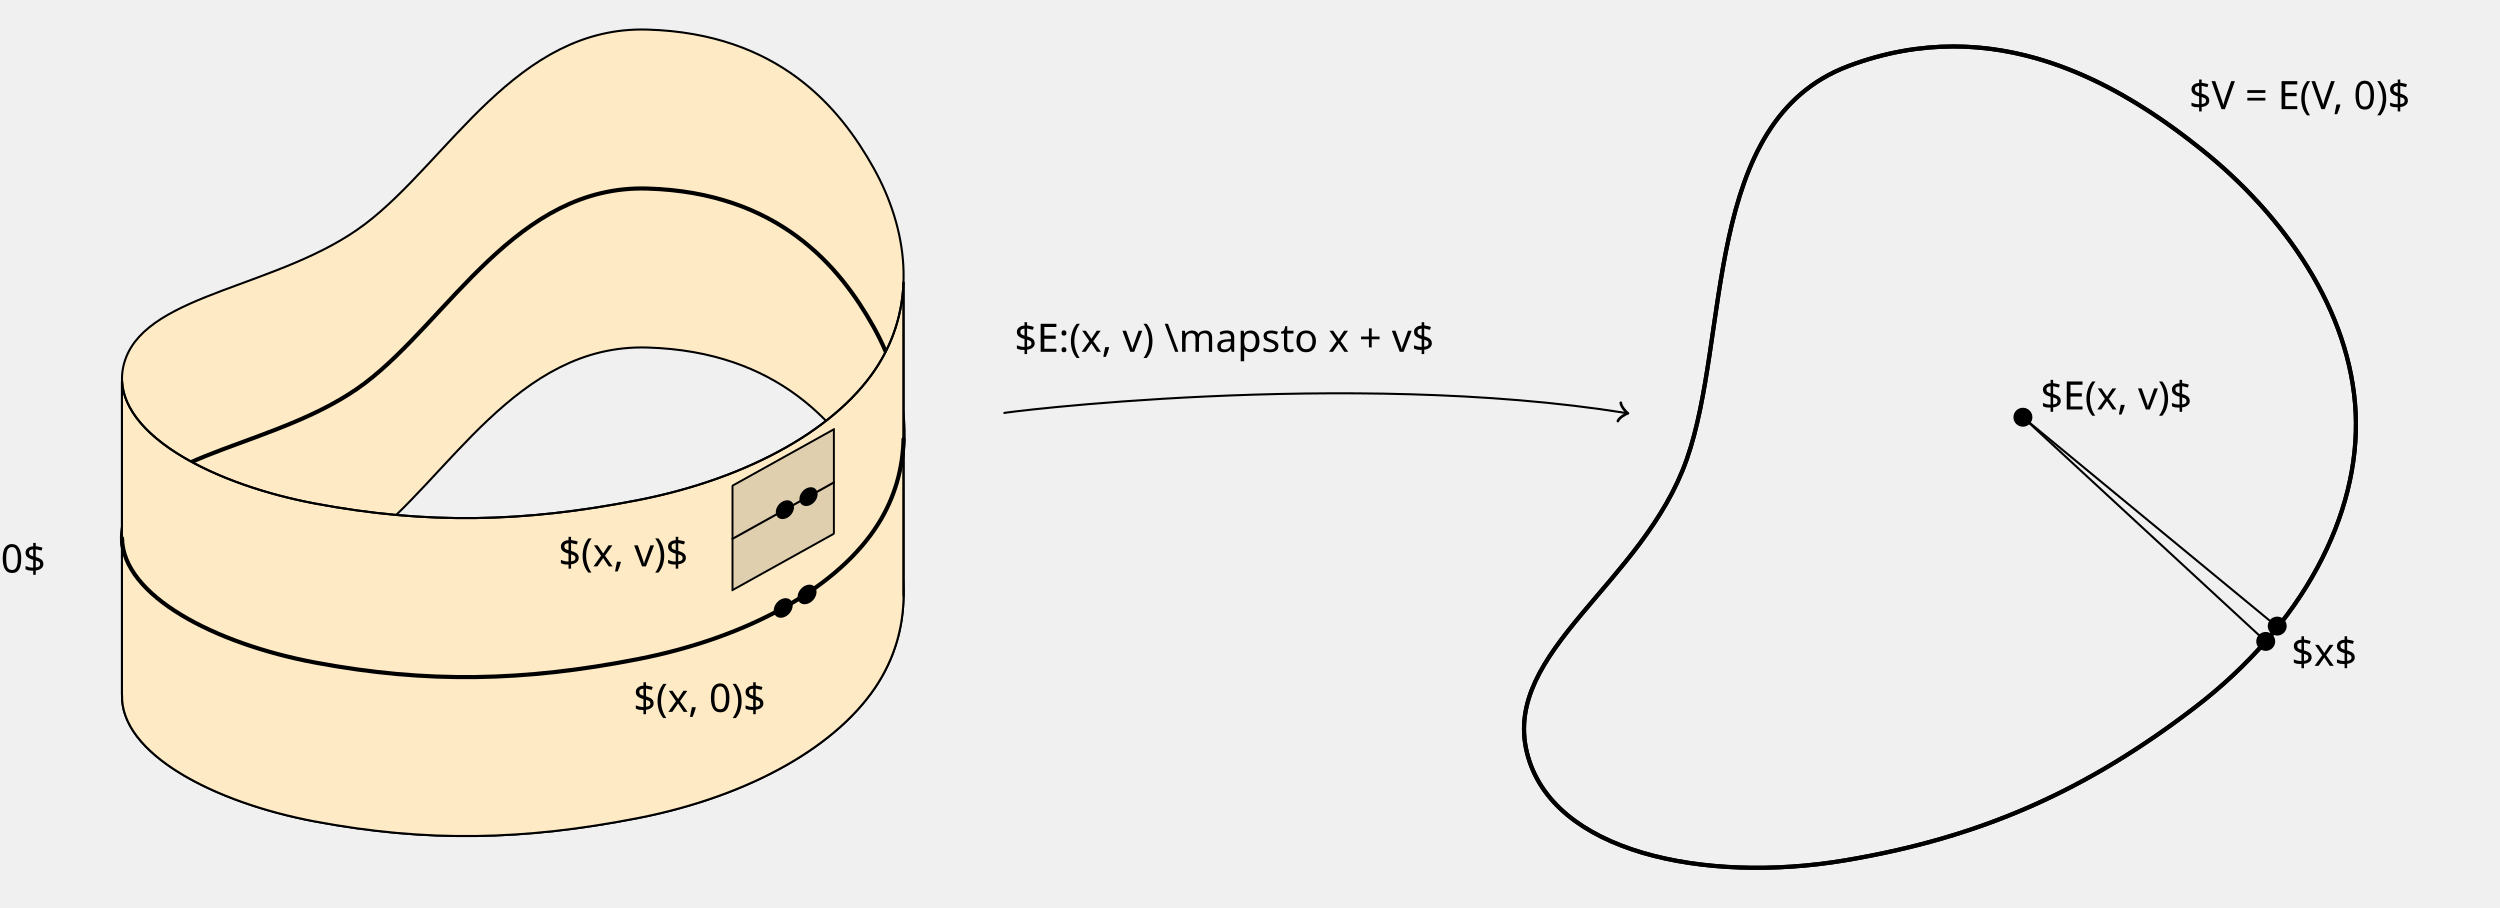
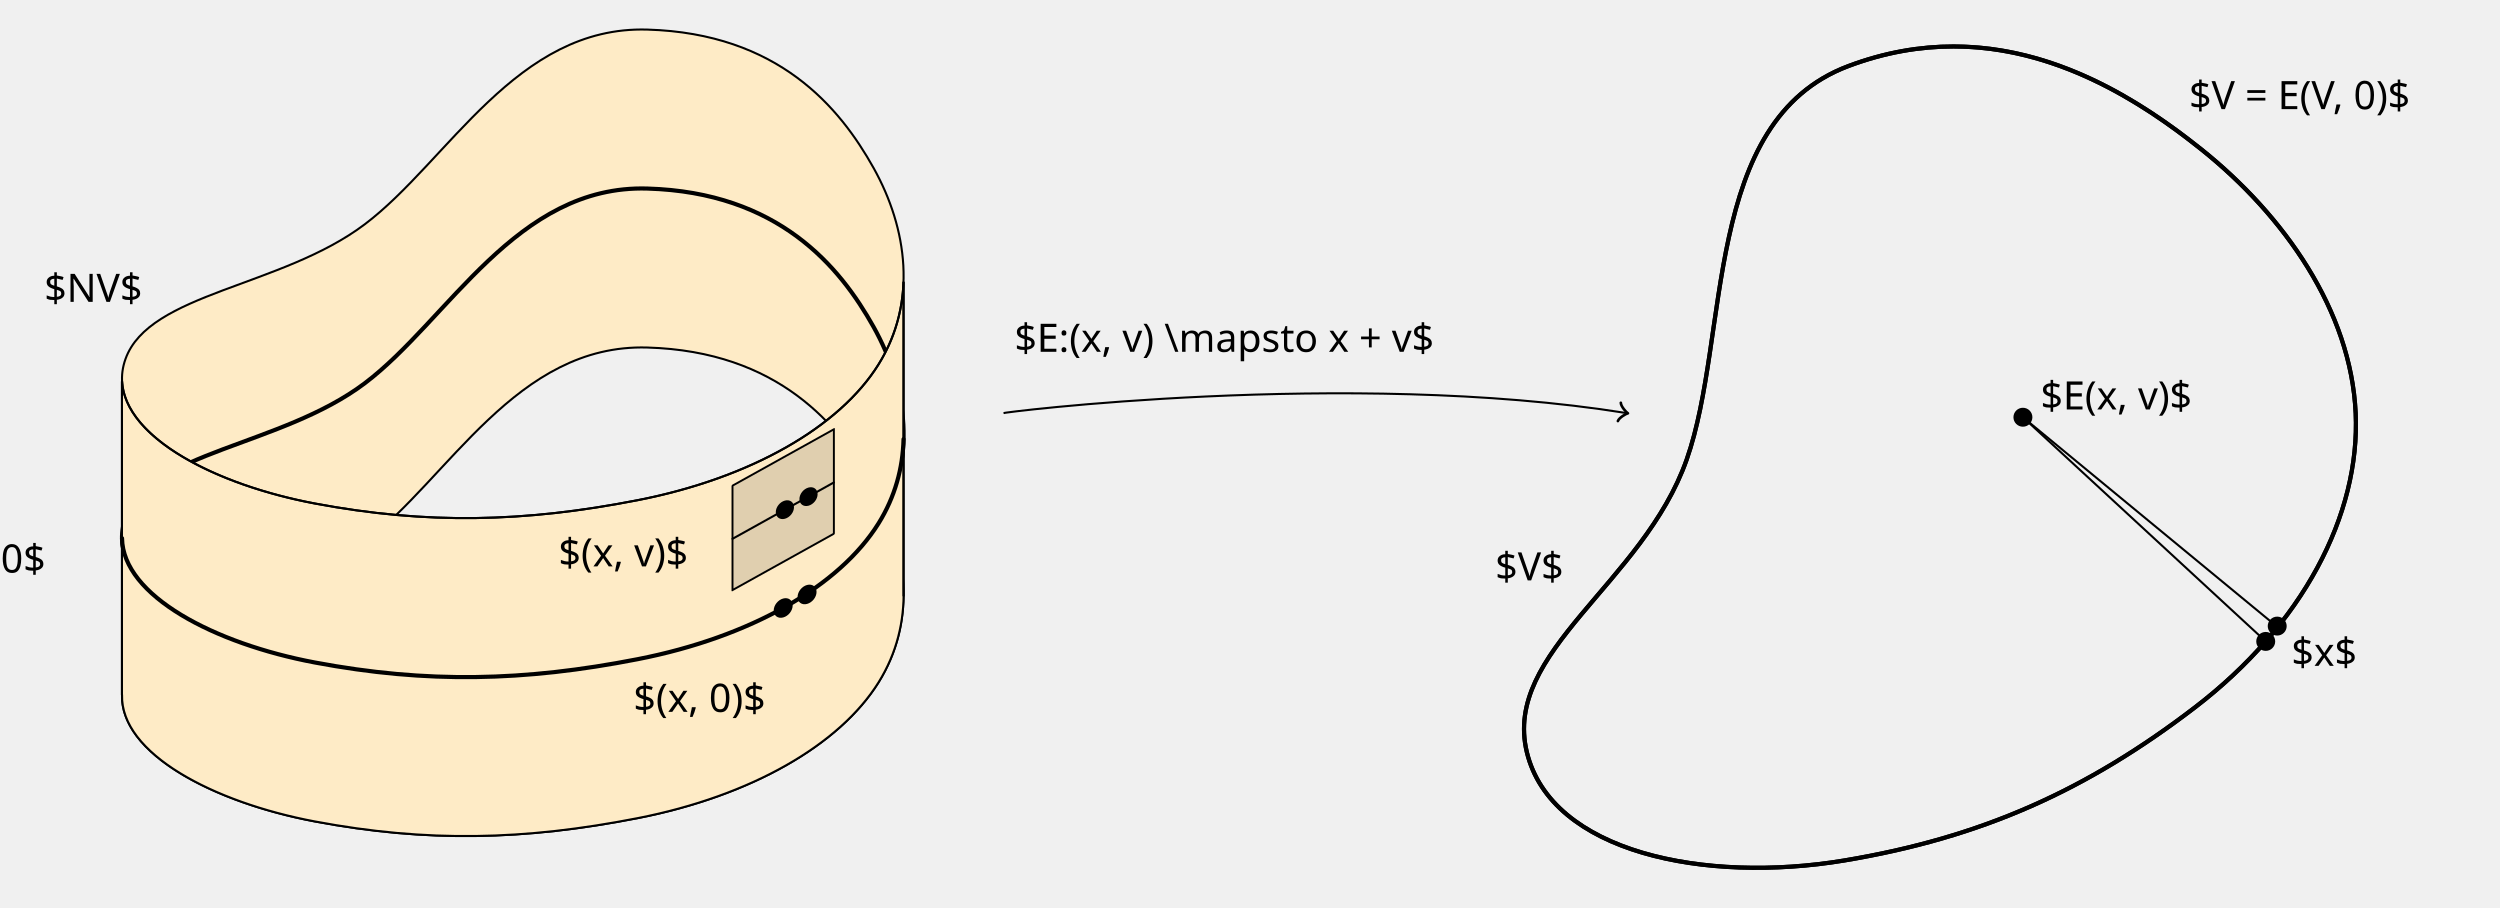
<svg xmlns="http://www.w3.org/2000/svg" width="168.908mm" height="61.288mm" viewBox="0 0 168.908 61.288" version="1.1" id="svg8">
  <defs id="defs2">
    <marker markerWidth="0.911" markerHeight="1.69" style="overflow:visible;stroke:#000000" refX="0" refY="0" orient="auto-start-reverse" id="marker-arrow-0.5308">
      <g id="g1028" transform="scale(2.153529)">
        <path id="path1026" style="fill:none;stroke:#000000;stroke-width:0.6;stroke-linecap:round;stroke-linejoin:round;stroke-miterlimit:10;stroke-dasharray:none;stroke-opacity:1" d="M -1.554,2.072 C -1.425,1.295 0,0.13 0.389,0 0,-0.13 -1.425,-1.295 -1.554,-2.072" />
      </g>
    </marker>
  </defs>
  <g id="layer1" transform="translate(56.69256,-229.401)">
    <path style="color:#000000;overflow:visible;opacity:1;vector-effect:none;fill:#feebc6;fill-opacity:1;stroke:none;stroke-width:0.14;stroke-linecap:round;stroke-linejoin:round;stroke-miterlimit:4;stroke-dasharray:none;stroke-dashoffset:0;stroke-opacity:1;marker-start:none;marker-end:none" d="m -13.366,231.395 c -8.588,0.03 -13.116,8.956 -18.674,13.155 -5.647,4.266 -14.568,4.623 -16.172,9.105 -1.603,4.482 5.232,8.344 12.797,9.766 1.881,0.354 3.7,0.61 5.49,0.773 4.767,-4.605 9.242,-11.54 16.972,-11.313 5.751,0.169 9.512,2.335 12.071,4.955 1.495,-1.164 2.697,-2.447 3.547,-3.809 2.626,-4.211 1.96,-9.177 -0.329,-13.273 -2.289,-4.096 -6.431,-9.094 -15.288,-9.354 -0.138,-0.004 -0.276,-0.006 -0.412,-0.005 z" id="path870" />
    <path d="m -48.123,265.901 a 27.469,15.325 0 0 1 2.204,-6.015" id="path982" style="color:#000000;overflow:visible;opacity:1;vector-effect:none;fill:none;fill-opacity:1;stroke:#000000;stroke-width:0.14;stroke-linecap:round;stroke-linejoin:round;stroke-miterlimit:4;stroke-dasharray:0.14, 0.702;stroke-dashoffset:0;stroke-opacity:1;marker-start:none;marker-end:none" />
    <path style="color:#000000;overflow:visible;opacity:1;vector-effect:none;fill:none;fill-opacity:1;stroke:#000000;stroke-width:0.14;stroke-linecap:round;stroke-linejoin:round;stroke-miterlimit:4;stroke-dasharray:none;stroke-dashoffset:0;stroke-opacity:1;marker-start:none;marker-end:url(#marker-arrow-0.5308)" d="m 11.17,257.306 c -0.734,0.025 23.225,-3.011 42.009,0" id="path1024" />
    <text id="text1043" xml:space="preserve" style="font-size:2.646px;font-family:'Iosevka Term';-inkscape-font-specification:'Iosevka Term, Normal';fill:#000000;fill-opacity:1;stroke:none;stroke-width:0.265" x="11.857" y="253.169">
      <tspan id="tspan1041" x="11.857" y="253.169" style="stroke-width:0.265">$E:(x, v) \mapsto x + v$</tspan>
    </text>
    <text id="text1083" xml:space="preserve" style="font-size:2.646px;font-family:'Iosevka Term';-inkscape-font-specification:'Iosevka Term, Normal';text-align:end;text-anchor:end;fill:#000000;fill-opacity:1;stroke:none;stroke-width:0.265" x="-50.165" y="268.082">
      <tspan id="tspan1081" x="-50.165" y="268.082" style="text-align:end;text-anchor:end;stroke-width:0.265">$0$</tspan>
    </text>
    <path style="color:#000000;overflow:visible;opacity:1;vector-effect:none;fill:none;fill-opacity:1;stroke:#000000;stroke-width:0.281;stroke-linecap:round;stroke-linejoin:round;stroke-miterlimit:4;stroke-dasharray:none;stroke-dashoffset:0;stroke-opacity:1;marker-start:none;marker-end:none" d="m 102.463,257.296 c 0.32,6.908 -3.602,14.346 -10.866,19.905 -7.263,5.559 -14.344,8.782 -23.707,10.341 -9.363,1.558 -19.779,-0.52 -21.425,-7.324 -1.646,-6.804 7.854,-11.396 10.8,-19.768 2.947,-8.373 1.026,-22.858 10.922,-26.584 9.897,-3.726 18.226,1.13 23.841,5.619 5.616,4.489 10.113,10.903 10.433,17.811 z" id="circle1127" />
    <circle id="path1129" style="fill:#000000;stroke:none;stroke-width:1" cx="79.982" cy="257.591" r="0.64" />
    <text id="text1133" xml:space="preserve" style="font-size:2.646px;font-family:'Iosevka Term';-inkscape-font-specification:'Iosevka Term, Normal';fill:#000000;fill-opacity:1;stroke:none;stroke-width:0.265" x="91.216" y="236.773">
      <tspan id="tspan1131" x="91.216" y="236.773" style="stroke-width:0.265">$V = E(V, 0)$</tspan>
    </text>
    <text y="257.068" x="81.18" style="font-size:2.646px;font-family:'Iosevka Term';-inkscape-font-specification:'Iosevka Term, Normal';fill:#000000;fill-opacity:1;stroke:none;stroke-width:0.265" xml:space="preserve" id="text1147">
      <tspan style="stroke-width:0.265" y="257.068" x="81.18" id="tspan1145">$E(x, v)$</tspan>
    </text>
    <text id="text1153" xml:space="preserve" style="font-size:2.646px;font-family:'Iosevka Term';-inkscape-font-specification:'Iosevka Term, Normal';fill:#000000;fill-opacity:1;stroke:none;stroke-width:0.265" x="98.13" y="274.391">
      <tspan id="tspan1151" x="98.13" y="274.391" style="stroke-width:0.265">$x$</tspan>
    </text>
    <path style="color:#000000;overflow:visible;opacity:1;vector-effect:none;fill:none;fill-opacity:1;stroke:#000000;stroke-width:0.14;stroke-linecap:round;stroke-linejoin:round;stroke-miterlimit:4;stroke-dasharray:none;stroke-dashoffset:0;stroke-opacity:1;marker-start:none;marker-end:none" d="M 97.165,271.754 79.982,257.591" id="path1169" />
    <path id="path1302" d="m 2.662,275.508 c -2.626,4.211 -8.606,7.673 -16.277,9.171 -7.67,1.498 -14.238,1.645 -21.802,0.224 -7.564,-1.422 -14.4,-5.283 -12.797,-9.766 1.603,-4.482 10.525,-4.84 16.172,-9.106 5.647,-4.266 10.229,-13.41 19.086,-13.15 8.857,0.26 12.999,5.257 15.288,9.354 2.289,4.096 2.955,9.062 0.329,13.273 z" style="color:#000000;overflow:visible;opacity:1;vector-effect:none;fill:none;fill-opacity:1;stroke:#000000;stroke-width:0.14;stroke-linecap:round;stroke-linejoin:round;stroke-miterlimit:4;stroke-dasharray:none;stroke-dashoffset:0;stroke-opacity:1;marker-start:none;marker-end:none" />
    <path style="color:#000000;overflow:visible;opacity:1;vector-effect:none;fill:none;fill-opacity:1;stroke:#000000;stroke-width:0.281;stroke-linecap:round;stroke-linejoin:round;stroke-miterlimit:4;stroke-dasharray:none;stroke-dashoffset:0;stroke-opacity:1;marker-start:none;marker-end:none" d="m 2.662,264.767 c -2.626,4.211 -8.606,7.673 -16.277,9.171 -7.67,1.498 -14.238,1.645 -21.802,0.224 -7.564,-1.422 -14.4,-5.283 -12.797,-9.766 1.603,-4.482 10.525,-4.84 16.172,-9.106 5.647,-4.266 10.229,-13.41 19.086,-13.15 8.857,0.26 12.999,5.257 15.288,9.354 2.289,4.096 2.955,9.062 0.329,13.273 z" id="path1304" />
    <path id="path876" d="m 4.355,248.479 -0.006,8.5e-4 c -0.071,1.901 -0.592,3.788 -1.687,5.544 -2.626,4.211 -8.607,7.673 -16.277,9.171 -7.67,1.498 -14.238,1.645 -21.802,0.223 -6.69,-1.258 -12.81,-4.424 -13.025,-8.24 l -0.01,0.002 v 21.165 l 0.006,-7.9e-4 c -0.116,3.957 6.155,7.264 13.03,8.556 7.564,1.422 14.132,1.275 21.802,-0.223 7.67,-1.498 13.651,-4.96 16.277,-9.171 1.24,-1.988 1.745,-4.145 1.693,-6.298 z" style="color:#000000;overflow:visible;opacity:1;vector-effect:none;fill:#feebc6;fill-opacity:1;stroke:black;stroke-width:0.14;stroke-linecap:round;stroke-linejoin:round;stroke-miterlimit:4;stroke-dasharray:none;stroke-dashoffset:0;stroke-opacity:1;marker-start:none;marker-end:none" />
    <path id="path1306" d="m 2.662,254.027 c -2.626,4.211 -8.606,7.673 -16.277,9.171 -7.67,1.498 -14.238,1.645 -21.802,0.224 -7.564,-1.422 -14.4,-5.283 -12.797,-9.766 1.603,-4.482 10.525,-4.84 16.172,-9.106 5.647,-4.266 10.229,-13.41 19.086,-13.15 8.857,0.26 12.999,5.257 15.288,9.354 2.289,4.096 2.955,9.062 0.329,13.273 z" style="color:#000000;overflow:visible;opacity:1;vector-effect:none;fill:none;fill-opacity:1;stroke:#000000;stroke-width:0.14;stroke-linecap:round;stroke-linejoin:round;stroke-miterlimit:4;stroke-dasharray:none;stroke-dashoffset:0;stroke-opacity:1;marker-start:none;marker-end:none" />
    <path style="color:#000000;overflow:visible;opacity:1;vector-effect:none;fill:#ffffff;fill-opacity:1;stroke:#000000;stroke-width:0.14;stroke-linecap:round;stroke-linejoin:round;stroke-miterlimit:4;stroke-dasharray:none;stroke-dashoffset:0;stroke-opacity:1;marker-start:none;marker-end:none" d="M 4.354,269.646 V 248.482" id="path1356" />
    <path id="path1358" d="M -48.453,276.347 V 255.183" style="color:#000000;overflow:visible;opacity:1;vector-effect:none;fill:#ffffff;fill-opacity:1;stroke:#000000;stroke-width:0.14;stroke-linecap:round;stroke-linejoin:round;stroke-miterlimit:4;stroke-dasharray:none;stroke-dashoffset:0;stroke-opacity:1;marker-start:none;marker-end:none" />
    <path style="color:#000000;overflow:visible;opacity:1;vector-effect:none;fill:none;fill-opacity:1;stroke:#000000;stroke-width:0.281;stroke-linecap:round;stroke-linejoin:round;stroke-miterlimit:4;stroke-dasharray:none;stroke-dashoffset:0;stroke-opacity:1;marker-start:none;marker-end:none" d="m -48.448,265.765 c 0.054,3.886 6.249,7.122 13.03,8.397 7.564,1.422 14.132,1.275 21.802,-0.223 7.67,-1.498 13.651,-4.96 16.277,-9.171 1.124,-1.803 1.643,-3.744 1.692,-5.696" id="path1395" />
    <path id="path1429" d="M 96.387,272.737 79.982,257.591" style="color:#000000;overflow:visible;opacity:1;vector-effect:none;fill:none;fill-opacity:1;stroke:#000000;stroke-width:0.14;stroke-linecap:round;stroke-linejoin:round;stroke-miterlimit:4;stroke-dasharray:none;stroke-dashoffset:0;stroke-opacity:1;marker-start:none;marker-end:none" />
    <circle r="0.64" cy="272.737" cx="96.387" style="fill:#000000;stroke:none;stroke-width:1" id="circle1431" />
    <ellipse cy="269.466" cx="-3.911" style="fill:#000000;stroke:none;stroke-width:1.017" id="circle1433" rx="0.663" ry="0.64" transform="matrix(0.9659258,-0.258819,0,1,0,0)" />
    <text id="text1437" xml:space="preserve" style="font-size:2.646px;font-family:'Iosevka Term';-inkscape-font-specification:'Iosevka Term, Normal';fill:#000000;fill-opacity:1;stroke:none;stroke-width:0.265" x="-13.889" y="277.497">
      <tspan id="tspan1435" x="-13.889" y="277.497" style="stroke-width:0.265">$(x, 0)$</tspan>
    </text>
    <rect style="color:#000000;overflow:visible;opacity:1;vector-effect:none;fill:#000000;fill-opacity:0.12;stroke:#000000;stroke-width:0.15;stroke-linecap:round;stroke-linejoin:round;stroke-miterlimit:4;stroke-dasharray:none;stroke-dashoffset:0;stroke-opacity:1;marker-start:none;marker-end:none" id="rect1493" width="7.837" height="7.056" x="-8.241" y="258.208" transform="matrix(0.8739418,-0.4860307,0,1,0,0)" />
    <ellipse id="circle1449" style="fill:#000000;stroke:none;stroke-width:1.017" cx="-3.792" cy="262.855" rx="0.636" ry="0.614" transform="matrix(0.9659258,-0.258819,0,1,0,0)" />
    <text y="267.668" x="-18.955" style="font-size:2.646px;font-family:'Iosevka Term';-inkscape-font-specification:'Iosevka Term, Normal';fill:#000000;fill-opacity:1;stroke:none;stroke-width:0.265" xml:space="preserve" id="text1453">
      <tspan style="stroke-width:0.265" y="267.668" x="-18.955" id="tspan1451">$(x, v)$</tspan>
    </text>
    <path style="color:#000000;overflow:visible;opacity:1;vector-effect:none;fill:#000000;fill-opacity:0.12;stroke:#000000;stroke-width:0.14;stroke-linecap:round;stroke-linejoin:round;stroke-miterlimit:4;stroke-dasharray:none;stroke-dashoffset:0;stroke-opacity:1;marker-start:none;marker-end:none" d="m -7.202,265.805 6.849,-3.809" id="path1497" />
    <circle id="circle901" style="fill:#000000;stroke:none;stroke-width:1" cx="97.163" cy="271.702" r="0.64" />
    <ellipse transform="matrix(0.9659258,-0.258819,0,1,0,0)" ry="0.64" rx="0.663" id="ellipse903" style="fill:#000000;stroke:none;stroke-width:1.017" cx="-2.241" cy="268.984" />
    <ellipse transform="matrix(0.9659258,-0.258819,0,1,0,0)" ry="0.614" rx="0.636" cy="262.401" cx="-2.14" style="fill:#000000;stroke:none;stroke-width:1.017" id="ellipse907" />
    <path style="color:#000000;overflow:visible;opacity:1;vector-effect:none;fill:none;fill-opacity:1;stroke:#000000;stroke-width:0.281;stroke-linecap:round;stroke-linejoin:round;stroke-miterlimit:4;stroke-dasharray:none;stroke-dashoffset:0;stroke-opacity:1;marker-start:none;marker-end:none" id="path860" d="m 75.299,232.541 c -2.26,-0.001 -4.637,0.393 -7.111,1.324 -9.897,3.726 -7.975,18.211 -10.922,26.584 -2.947,8.373 -12.447,12.963 -10.801,19.768 1.646,6.804 12.063,8.883 21.426,7.324 9.363,-1.558 16.444,-4.781 23.707,-10.34 7.263,-5.559 11.185,-12.998 10.865,-19.906 -0.32,-6.908 -4.818,-13.321 -10.434,-17.811 -4.212,-3.367 -9.95,-6.939 -16.73,-6.943 z" />
+     <text id="text864" xml:space="preserve" style="font-size:2.646px;font-family:'Iosevka Term';-inkscape-font-specification:'Iosevka Term, Normal';fill:#000000;fill-opacity:1;stroke:none;stroke-width:0.265" x="-53.694" y="249.799">
+       <tspan id="tspan862" x="-53.694" y="249.799" style="stroke-width:0.265">$NV$</tspan>
+     </text>
+     <text id="text878" xml:space="preserve" style="font-size:2.646px;font-family:'Iosevka Term';-inkscape-font-specification:'Iosevka Term, Normal';fill:#000000;fill-opacity:1;stroke:none;stroke-width:0.265" x="44.334" y="268.614">
+       <tspan id="tspan876" x="44.334" y="268.614" style="stroke-width:0.265">$V$</tspan>
+     </text>
  </g>
</svg>
